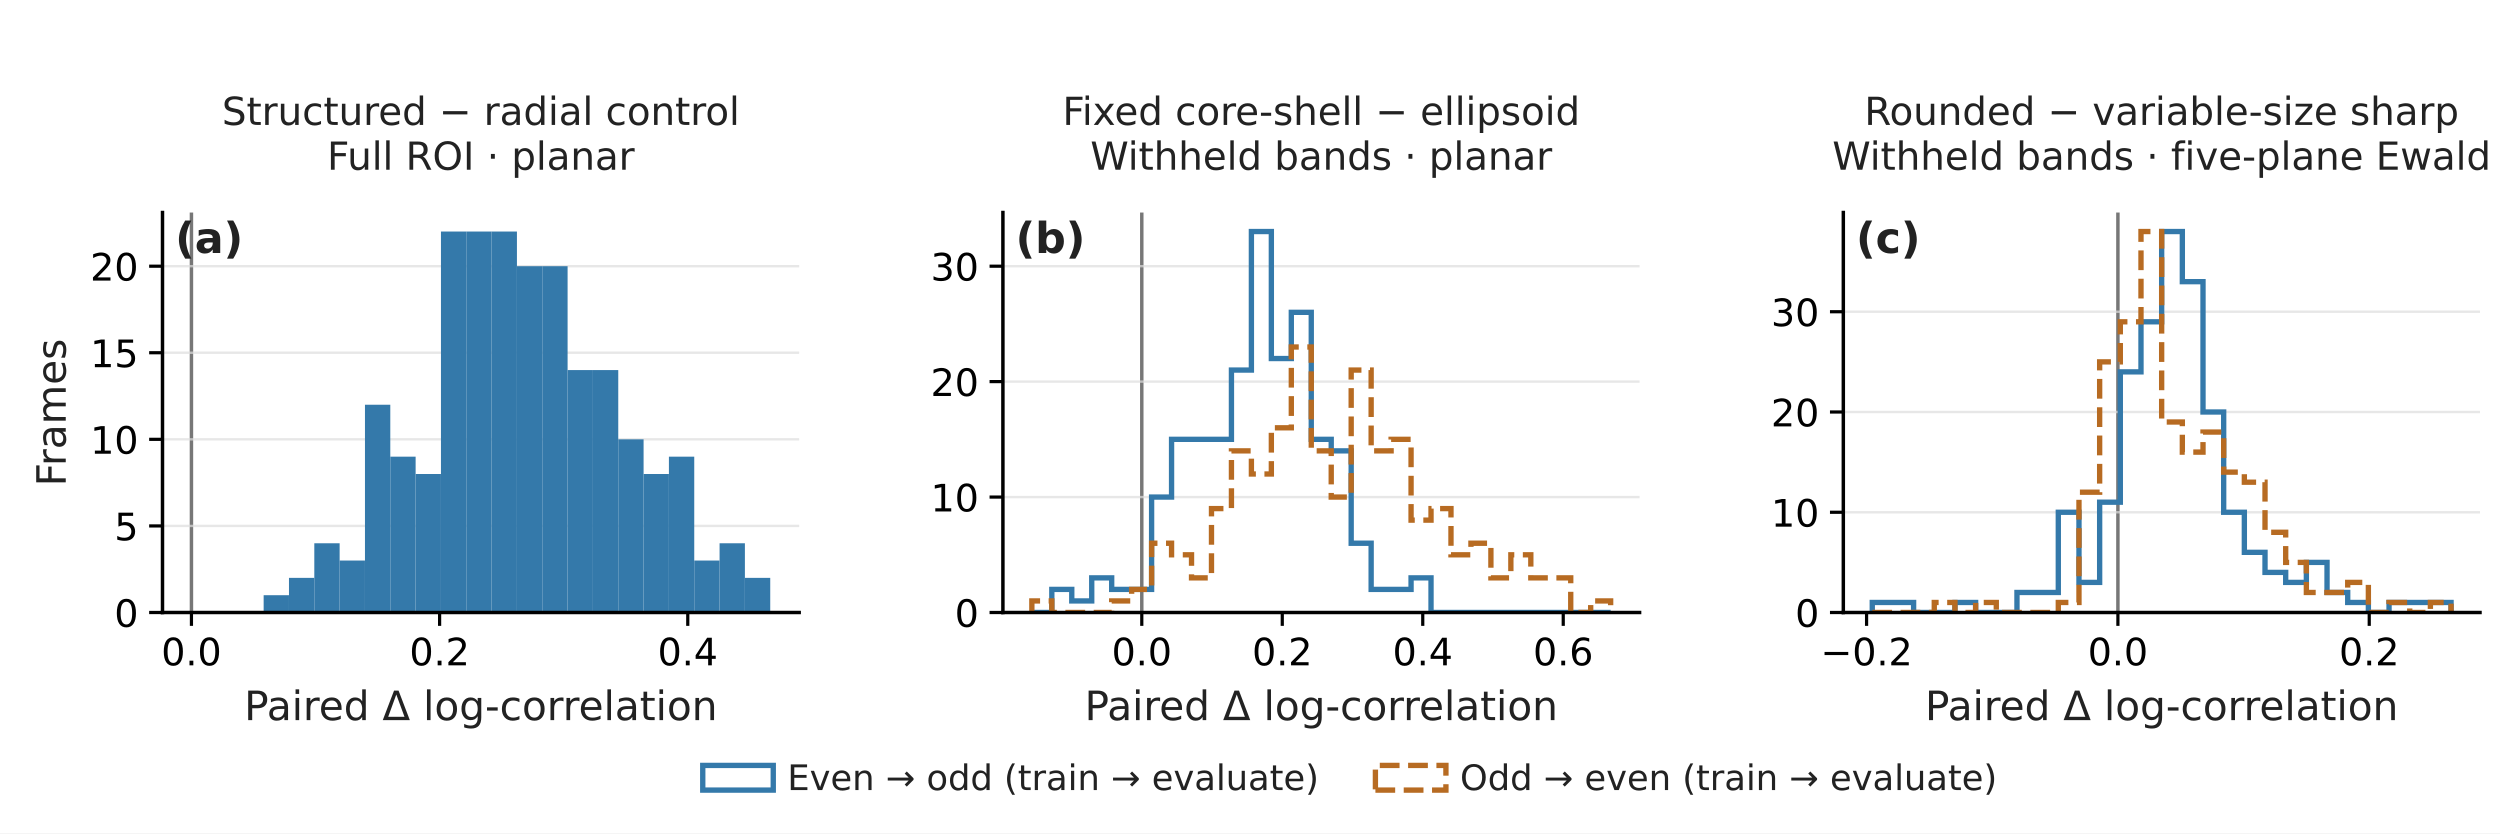
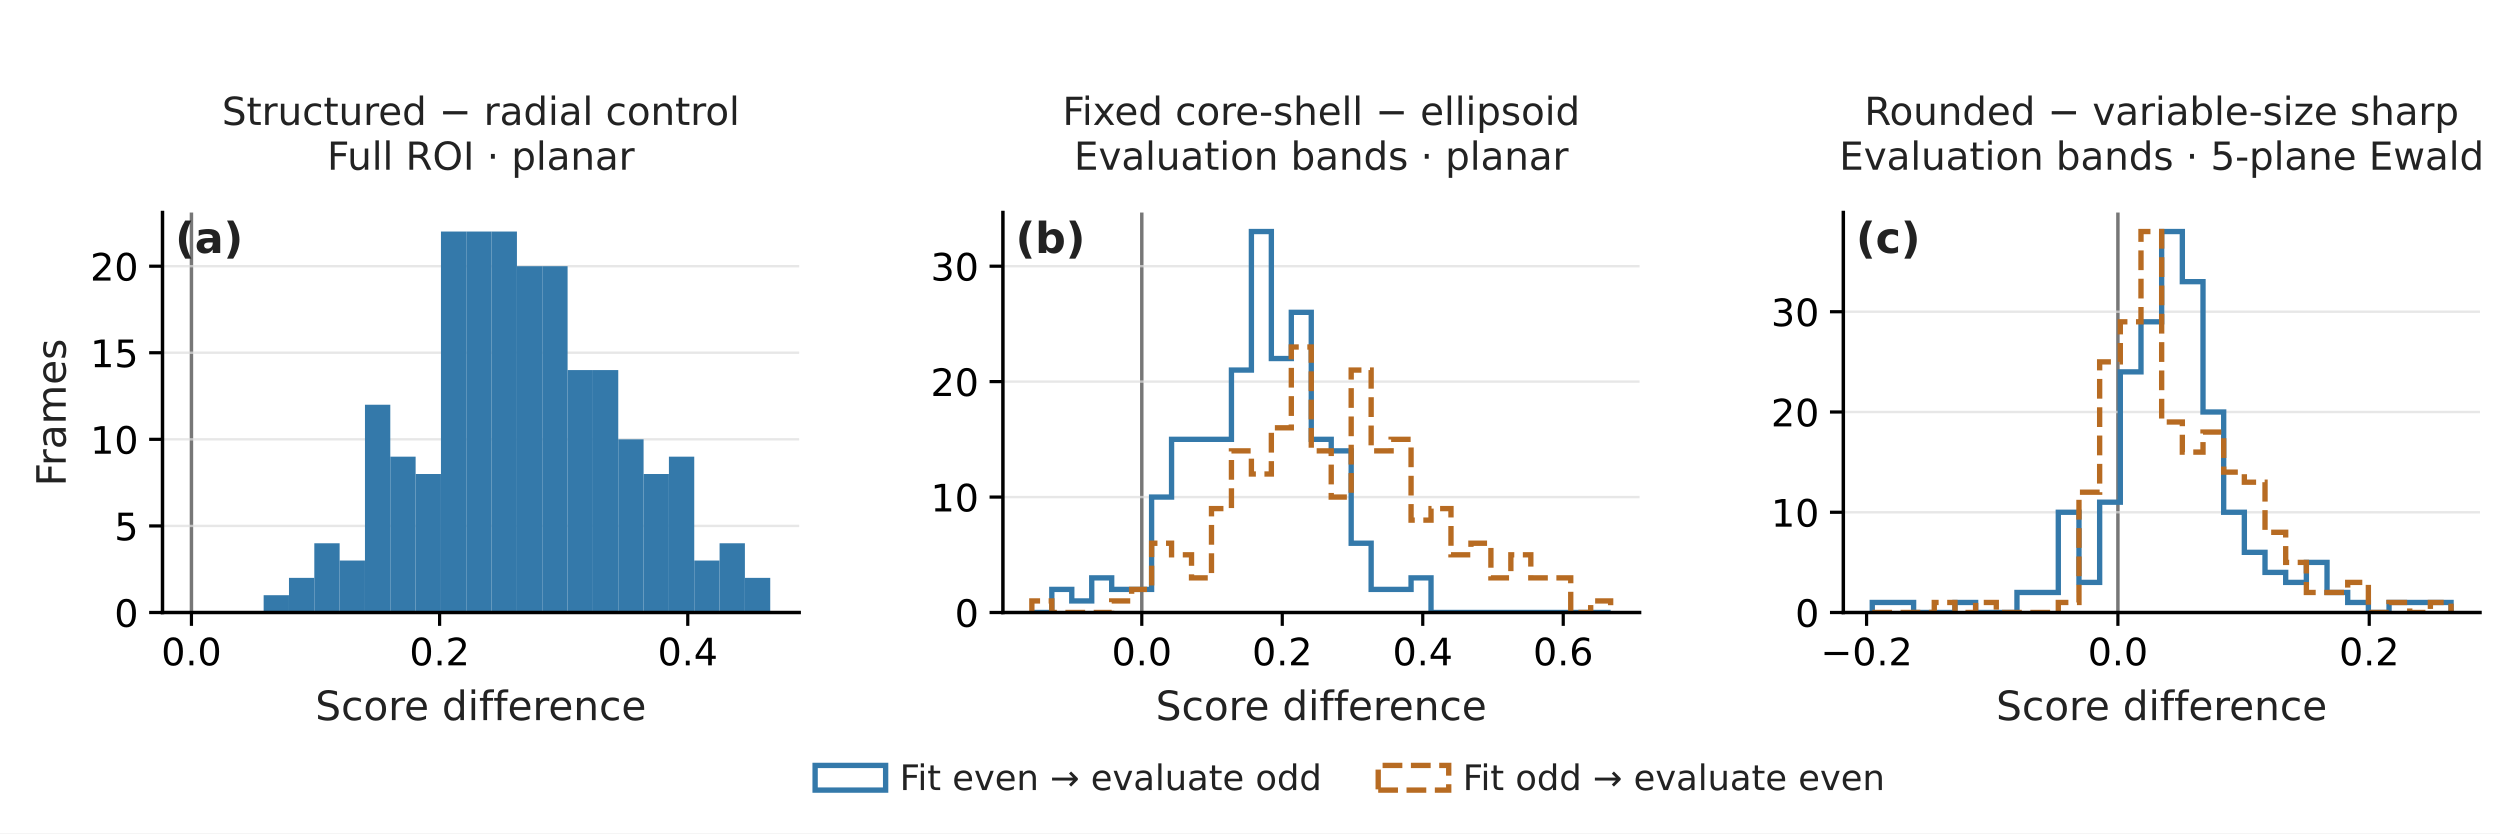
<svg xmlns="http://www.w3.org/2000/svg" xmlns:xlink="http://www.w3.org/1999/xlink" width="468pt" height="156pt" viewBox="0 0 468 156" version="1.1">
  <defs>
    <style type="text/css">*{stroke-linejoin: round; stroke-linecap: butt}</style>
  </defs>
  <g id="figure_1">
    <g id="patch_1">
      <path d="M 0 156  L 468 156  L 468 0  L 0 0  z " style="fill: #ffffff" />
    </g>
    <g id="axes_1">
      <g id="patch_2">
        <path d="M 30.42 114.66  L 149.606 114.66  L 149.606 39.78  L 30.42 39.78  z " style="fill: #ffffff" />
      </g>
      <g id="line2d_1">
-         <path d="M 35.838 114.66  L 35.838 39.78  " clip-path="url(#p63e5112c74)" style="fill: none; stroke: #777777; stroke-width: 0.65; stroke-linecap: square" />
+         <path d="M 35.838 114.66  L 35.838 39.78  " clip-path="url(#p37b01cca11)" style="fill: none; stroke: #777777; stroke-width: 0.65; stroke-linecap: square" />
      </g>
      <g id="matplotlib.axis_1">
        <g id="xtick_1">
          <g id="line2d_2">
            <defs>
-               <path id="m87b3ab51b0" d="M 0 0  L 0 2.5  " style="stroke: #000000; stroke-width: 0.6" />
+               <path id="m3ddf05f914" d="M 0 0  L 0 2.5  " style="stroke: #000000; stroke-width: 0.6" />
            </defs>
            <g>
-               <use xlink:href="#m87b3ab51b0" x="35.838" y="114.66" style="stroke: #000000; stroke-width: 0.6" />
+               <use xlink:href="#m3ddf05f914" x="35.838" y="114.66" style="stroke: #000000; stroke-width: 0.6" />
            </g>
          </g>
          <g id="text_1">
            <text style="font-size: 7.1px; font-family: 'DejaVu Sans'; text-anchor: middle" x="35.838" y="124.555" transform="rotate(-0 35.83753 124.5549)">0.0</text>
          </g>
        </g>
        <g id="xtick_2">
          <g id="line2d_3">
            <g>
-               <use xlink:href="#m87b3ab51b0" x="82.294" y="114.66" style="stroke: #000000; stroke-width: 0.6" />
+               <use xlink:href="#m3ddf05f914" x="82.294" y="114.66" style="stroke: #000000; stroke-width: 0.6" />
            </g>
          </g>
          <g id="text_2">
            <text style="font-size: 7.1px; font-family: 'DejaVu Sans'; text-anchor: middle" x="82.294" y="124.555" transform="rotate(-0 82.29375 124.5549)">0.2</text>
          </g>
        </g>
        <g id="xtick_3">
          <g id="line2d_4">
            <g>
-               <use xlink:href="#m87b3ab51b0" x="128.75" y="114.66" style="stroke: #000000; stroke-width: 0.6" />
+               <use xlink:href="#m3ddf05f914" x="128.75" y="114.66" style="stroke: #000000; stroke-width: 0.6" />
            </g>
          </g>
          <g id="text_3">
            <text style="font-size: 7.1px; font-family: 'DejaVu Sans'; text-anchor: middle" x="128.75" y="124.555" transform="rotate(-0 128.75 124.5549)">0.4</text>
          </g>
        </g>
        <g id="text_4">
-           <text style="font-size: 7.6px; font-family: 'DejaVu Sans'; text-anchor: middle; fill: #222222" x="90.013" y="134.806" transform="rotate(-0 90.01286 134.8063)">Paired Δ log-correlation</text>
+           <text style="font-size: 7.6px; font-family: 'DejaVu Sans'; text-anchor: middle; fill: #222222" x="90.013" y="134.806" transform="rotate(-0 90.01286 134.8063)">Score difference</text>
        </g>
      </g>
      <g id="matplotlib.axis_2">
        <g id="ytick_1">
          <g id="line2d_5">
-             <path d="M 30.42 114.66  L 149.606 114.66  " clip-path="url(#p63e5112c74)" style="fill: none; stroke: #dddddd; stroke-opacity: 0.7; stroke-width: 0.45; stroke-linecap: square" />
+             <path d="M 30.42 114.66  L 149.606 114.66  " clip-path="url(#p37b01cca11)" style="fill: none; stroke: #dddddd; stroke-opacity: 0.7; stroke-width: 0.45; stroke-linecap: square" />
          </g>
          <g id="line2d_6">
            <defs>
-               <path id="m9b93b9811a" d="M 0 0  L -2.5 0  " style="stroke: #000000; stroke-width: 0.6" />
+               <path id="m473bc06088" d="M 0 0  L -2.5 0  " style="stroke: #000000; stroke-width: 0.6" />
            </defs>
            <g>
-               <use xlink:href="#m9b93b9811a" x="30.42" y="114.66" style="stroke: #000000; stroke-width: 0.6" />
+               <use xlink:href="#m473bc06088" x="30.42" y="114.66" style="stroke: #000000; stroke-width: 0.6" />
            </g>
          </g>
          <g id="text_5">
            <text style="font-size: 7.1px; font-family: 'DejaVu Sans'; text-anchor: end" x="25.92" y="117.357" transform="rotate(-0 25.92 117.3574)">0</text>
          </g>
        </g>
        <g id="ytick_2">
          <g id="line2d_7">
-             <path d="M 30.42 98.452  L 149.606 98.452  " clip-path="url(#p63e5112c74)" style="fill: none; stroke: #dddddd; stroke-opacity: 0.7; stroke-width: 0.45; stroke-linecap: square" />
+             <path d="M 30.42 98.452  L 149.606 98.452  " clip-path="url(#p37b01cca11)" style="fill: none; stroke: #dddddd; stroke-opacity: 0.7; stroke-width: 0.45; stroke-linecap: square" />
          </g>
          <g id="line2d_8">
            <g>
-               <use xlink:href="#m9b93b9811a" x="30.42" y="98.452" style="stroke: #000000; stroke-width: 0.6" />
+               <use xlink:href="#m473bc06088" x="30.42" y="98.452" style="stroke: #000000; stroke-width: 0.6" />
            </g>
          </g>
          <g id="text_6">
            <text style="font-size: 7.1px; font-family: 'DejaVu Sans'; text-anchor: end" x="25.92" y="101.15" transform="rotate(-0 25.92 101.1497)">5</text>
          </g>
        </g>
        <g id="ytick_3">
          <g id="line2d_9">
-             <path d="M 30.42 82.244  L 149.606 82.244  " clip-path="url(#p63e5112c74)" style="fill: none; stroke: #dddddd; stroke-opacity: 0.7; stroke-width: 0.45; stroke-linecap: square" />
+             <path d="M 30.42 82.244  L 149.606 82.244  " clip-path="url(#p37b01cca11)" style="fill: none; stroke: #dddddd; stroke-opacity: 0.7; stroke-width: 0.45; stroke-linecap: square" />
          </g>
          <g id="line2d_10">
            <g>
-               <use xlink:href="#m9b93b9811a" x="30.42" y="82.244" style="stroke: #000000; stroke-width: 0.6" />
+               <use xlink:href="#m473bc06088" x="30.42" y="82.244" style="stroke: #000000; stroke-width: 0.6" />
            </g>
          </g>
          <g id="text_7">
            <text style="font-size: 7.1px; font-family: 'DejaVu Sans'; text-anchor: end" x="25.92" y="84.942" transform="rotate(-0 25.92 84.94186)">10</text>
          </g>
        </g>
        <g id="ytick_4">
          <g id="line2d_11">
-             <path d="M 30.42 66.037  L 149.606 66.037  " clip-path="url(#p63e5112c74)" style="fill: none; stroke: #dddddd; stroke-opacity: 0.7; stroke-width: 0.45; stroke-linecap: square" />
+             <path d="M 30.42 66.037  L 149.606 66.037  " clip-path="url(#p37b01cca11)" style="fill: none; stroke: #dddddd; stroke-opacity: 0.7; stroke-width: 0.45; stroke-linecap: square" />
          </g>
          <g id="line2d_12">
            <g>
-               <use xlink:href="#m9b93b9811a" x="30.42" y="66.037" style="stroke: #000000; stroke-width: 0.6" />
+               <use xlink:href="#m473bc06088" x="30.42" y="66.037" style="stroke: #000000; stroke-width: 0.6" />
            </g>
          </g>
          <g id="text_8">
            <text style="font-size: 7.1px; font-family: 'DejaVu Sans'; text-anchor: end" x="25.92" y="68.734" transform="rotate(-0 25.92 68.73407)">15</text>
          </g>
        </g>
        <g id="ytick_5">
          <g id="line2d_13">
-             <path d="M 30.42 49.829  L 149.606 49.829  " clip-path="url(#p63e5112c74)" style="fill: none; stroke: #dddddd; stroke-opacity: 0.7; stroke-width: 0.45; stroke-linecap: square" />
+             <path d="M 30.42 49.829  L 149.606 49.829  " clip-path="url(#p37b01cca11)" style="fill: none; stroke: #dddddd; stroke-opacity: 0.7; stroke-width: 0.45; stroke-linecap: square" />
          </g>
          <g id="line2d_14">
            <g>
-               <use xlink:href="#m9b93b9811a" x="30.42" y="49.829" style="stroke: #000000; stroke-width: 0.6" />
+               <use xlink:href="#m473bc06088" x="30.42" y="49.829" style="stroke: #000000; stroke-width: 0.6" />
            </g>
          </g>
          <g id="text_9">
            <text style="font-size: 7.1px; font-family: 'DejaVu Sans'; text-anchor: end" x="25.92" y="52.526" transform="rotate(-0 25.92 52.52628)">20</text>
          </g>
        </g>
        <g id="text_10">
          <text style="font-size: 7.6px; font-family: 'DejaVu Sans'; text-anchor: middle; fill: #222222" x="12.305" y="77.22" transform="rotate(-90 12.30469 77.22)">Frames</text>
        </g>
      </g>
      <g id="patch_3">
-         <path d="M 49.354 114.66  L 54.096 114.66  L 54.096 111.418  L 49.354 111.418  z " clip-path="url(#p63e5112c74)" style="fill: #3479aa" />
+         <path d="M 49.354 114.66  L 54.096 114.66  L 54.096 111.418  L 49.354 111.418  z " clip-path="url(#p37b01cca11)" style="fill: #3479aa" />
      </g>
      <g id="patch_4">
-         <path d="M 54.096 114.66  L 58.838 114.66  L 58.838 108.177  L 54.096 108.177  z " clip-path="url(#p63e5112c74)" style="fill: #3479aa" />
+         <path d="M 54.096 114.66  L 58.838 114.66  L 58.838 108.177  L 54.096 108.177  z " clip-path="url(#p37b01cca11)" style="fill: #3479aa" />
      </g>
      <g id="patch_5">
-         <path d="M 58.838 114.66  L 63.58 114.66  L 63.58 101.694  L 58.838 101.694  z " clip-path="url(#p63e5112c74)" style="fill: #3479aa" />
+         <path d="M 58.838 114.66  L 63.58 114.66  L 63.58 101.694  L 58.838 101.694  z " clip-path="url(#p37b01cca11)" style="fill: #3479aa" />
      </g>
      <g id="patch_6">
-         <path d="M 63.58 114.66  L 68.321 114.66  L 68.321 104.935  L 63.58 104.935  z " clip-path="url(#p63e5112c74)" style="fill: #3479aa" />
+         <path d="M 63.58 114.66  L 68.321 114.66  L 68.321 104.935  L 63.58 104.935  z " clip-path="url(#p37b01cca11)" style="fill: #3479aa" />
      </g>
      <g id="patch_7">
-         <path d="M 68.321 114.66  L 73.063 114.66  L 73.063 75.761  L 68.321 75.761  z " clip-path="url(#p63e5112c74)" style="fill: #3479aa" />
+         <path d="M 68.321 114.66  L 73.063 114.66  L 73.063 75.761  L 68.321 75.761  z " clip-path="url(#p37b01cca11)" style="fill: #3479aa" />
      </g>
      <g id="patch_8">
-         <path d="M 73.063 114.66  L 77.805 114.66  L 77.805 85.486  L 73.063 85.486  z " clip-path="url(#p63e5112c74)" style="fill: #3479aa" />
+         <path d="M 73.063 114.66  L 77.805 114.66  L 77.805 85.486  L 73.063 85.486  z " clip-path="url(#p37b01cca11)" style="fill: #3479aa" />
      </g>
      <g id="patch_9">
-         <path d="M 77.805 114.66  L 82.546 114.66  L 82.546 88.728  L 77.805 88.728  z " clip-path="url(#p63e5112c74)" style="fill: #3479aa" />
+         <path d="M 77.805 114.66  L 82.546 114.66  L 82.546 88.728  L 77.805 88.728  z " clip-path="url(#p37b01cca11)" style="fill: #3479aa" />
      </g>
      <g id="patch_10">
-         <path d="M 82.546 114.66  L 87.288 114.66  L 87.288 43.346  L 82.546 43.346  z " clip-path="url(#p63e5112c74)" style="fill: #3479aa" />
+         <path d="M 82.546 114.66  L 87.288 114.66  L 87.288 43.346  L 82.546 43.346  z " clip-path="url(#p37b01cca11)" style="fill: #3479aa" />
      </g>
      <g id="patch_11">
-         <path d="M 87.288 114.66  L 92.03 114.66  L 92.03 43.346  L 87.288 43.346  z " clip-path="url(#p63e5112c74)" style="fill: #3479aa" />
+         <path d="M 87.288 114.66  L 92.03 114.66  L 92.03 43.346  L 87.288 43.346  z " clip-path="url(#p37b01cca11)" style="fill: #3479aa" />
      </g>
      <g id="patch_12">
-         <path d="M 92.03 114.66  L 96.771 114.66  L 96.771 43.346  L 92.03 43.346  z " clip-path="url(#p63e5112c74)" style="fill: #3479aa" />
+         <path d="M 92.03 114.66  L 96.771 114.66  L 96.771 43.346  L 92.03 43.346  z " clip-path="url(#p37b01cca11)" style="fill: #3479aa" />
      </g>
      <g id="patch_13">
-         <path d="M 96.771 114.66  L 101.513 114.66  L 101.513 49.829  L 96.771 49.829  z " clip-path="url(#p63e5112c74)" style="fill: #3479aa" />
+         <path d="M 96.771 114.66  L 101.513 114.66  L 101.513 49.829  L 96.771 49.829  z " clip-path="url(#p37b01cca11)" style="fill: #3479aa" />
      </g>
      <g id="patch_14">
-         <path d="M 101.513 114.66  L 106.255 114.66  L 106.255 49.829  L 101.513 49.829  z " clip-path="url(#p63e5112c74)" style="fill: #3479aa" />
+         <path d="M 101.513 114.66  L 106.255 114.66  L 106.255 49.829  L 101.513 49.829  z " clip-path="url(#p37b01cca11)" style="fill: #3479aa" />
      </g>
      <g id="patch_15">
-         <path d="M 106.255 114.66  L 110.996 114.66  L 110.996 69.278  L 106.255 69.278  z " clip-path="url(#p63e5112c74)" style="fill: #3479aa" />
+         <path d="M 106.255 114.66  L 110.996 114.66  L 110.996 69.278  L 106.255 69.278  z " clip-path="url(#p37b01cca11)" style="fill: #3479aa" />
      </g>
      <g id="patch_16">
-         <path d="M 110.996 114.66  L 115.738 114.66  L 115.738 69.278  L 110.996 69.278  z " clip-path="url(#p63e5112c74)" style="fill: #3479aa" />
+         <path d="M 110.996 114.66  L 115.738 114.66  L 115.738 69.278  L 110.996 69.278  z " clip-path="url(#p37b01cca11)" style="fill: #3479aa" />
      </g>
      <g id="patch_17">
-         <path d="M 115.738 114.66  L 120.48 114.66  L 120.48 82.244  L 115.738 82.244  z " clip-path="url(#p63e5112c74)" style="fill: #3479aa" />
+         <path d="M 115.738 114.66  L 120.48 114.66  L 120.48 82.244  L 115.738 82.244  z " clip-path="url(#p37b01cca11)" style="fill: #3479aa" />
      </g>
      <g id="patch_18">
-         <path d="M 120.48 114.66  L 125.221 114.66  L 125.221 88.728  L 120.48 88.728  z " clip-path="url(#p63e5112c74)" style="fill: #3479aa" />
+         <path d="M 120.48 114.66  L 125.221 114.66  L 125.221 88.728  L 120.48 88.728  z " clip-path="url(#p37b01cca11)" style="fill: #3479aa" />
      </g>
      <g id="patch_19">
-         <path d="M 125.221 114.66  L 129.963 114.66  L 129.963 85.486  L 125.221 85.486  z " clip-path="url(#p63e5112c74)" style="fill: #3479aa" />
+         <path d="M 125.221 114.66  L 129.963 114.66  L 129.963 85.486  L 125.221 85.486  z " clip-path="url(#p37b01cca11)" style="fill: #3479aa" />
      </g>
      <g id="patch_20">
-         <path d="M 129.963 114.66  L 134.705 114.66  L 134.705 104.935  L 129.963 104.935  z " clip-path="url(#p63e5112c74)" style="fill: #3479aa" />
+         <path d="M 129.963 114.66  L 134.705 114.66  L 134.705 104.935  L 129.963 104.935  z " clip-path="url(#p37b01cca11)" style="fill: #3479aa" />
      </g>
      <g id="patch_21">
-         <path d="M 134.705 114.66  L 139.446 114.66  L 139.446 101.694  L 134.705 101.694  z " clip-path="url(#p63e5112c74)" style="fill: #3479aa" />
+         <path d="M 134.705 114.66  L 139.446 114.66  L 139.446 101.694  L 134.705 101.694  z " clip-path="url(#p37b01cca11)" style="fill: #3479aa" />
      </g>
      <g id="patch_22">
-         <path d="M 139.446 114.66  L 144.188 114.66  L 144.188 108.177  L 139.446 108.177  z " clip-path="url(#p63e5112c74)" style="fill: #3479aa" />
+         <path d="M 139.446 114.66  L 144.188 114.66  L 144.188 108.177  L 139.446 108.177  z " clip-path="url(#p37b01cca11)" style="fill: #3479aa" />
      </g>
      <g id="patch_23">
        <path d="M 30.42 114.66  L 30.42 39.78  " style="fill: none; stroke: #000000; stroke-width: 0.65; stroke-linejoin: miter; stroke-linecap: square" />
      </g>
      <g id="patch_24">
        <path d="M 30.42 114.66  L 149.606 114.66  " style="fill: none; stroke: #000000; stroke-width: 0.65; stroke-linejoin: miter; stroke-linecap: square" />
      </g>
      <g id="text_11">
        <text style="font-weight: 700; font-size: 8px; font-family: 'DejaVu Sans'; text-anchor: start; fill: #222222" x="32.804" y="47.356" transform="rotate(-0 32.80371 47.35635)">(a)</text>
      </g>
      <g id="text_12">
        <text style="font-size: 7.25px; font-family: 'DejaVu Sans'; fill: #222222" transform="translate(41.54491 23.38614)">Structured − radial control</text>
        <text style="font-size: 7.25px; font-family: 'DejaVu Sans'; fill: #222222" transform="translate(61.22696 31.78)">Full ROI · planar</text>
      </g>
    </g>
    <g id="axes_2">
      <g id="patch_25">
        <path d="M 187.745 114.66  L 306.931 114.66  L 306.931 39.78  L 187.745 39.78  z " style="fill: #ffffff" />
      </g>
      <g id="line2d_15">
-         <path d="M 213.742 114.66  L 213.742 39.78  " clip-path="url(#p70b3071330)" style="fill: none; stroke: #777777; stroke-width: 0.65; stroke-linecap: square" />
+         <path d="M 213.742 114.66  L 213.742 39.78  " clip-path="url(#p2408a73e45)" style="fill: none; stroke: #777777; stroke-width: 0.65; stroke-linecap: square" />
      </g>
      <g id="matplotlib.axis_3">
        <g id="xtick_4">
          <g id="line2d_16">
            <g>
-               <use xlink:href="#m87b3ab51b0" x="213.742" y="114.66" style="stroke: #000000; stroke-width: 0.6" />
+               <use xlink:href="#m3ddf05f914" x="213.742" y="114.66" style="stroke: #000000; stroke-width: 0.6" />
            </g>
          </g>
          <g id="text_13">
            <text style="font-size: 7.1px; font-family: 'DejaVu Sans'; text-anchor: middle" x="213.742" y="124.555" transform="rotate(-0 213.7421 124.5549)">0.0</text>
          </g>
        </g>
        <g id="xtick_5">
          <g id="line2d_17">
            <g>
-               <use xlink:href="#m87b3ab51b0" x="240.041" y="114.66" style="stroke: #000000; stroke-width: 0.6" />
+               <use xlink:href="#m3ddf05f914" x="240.041" y="114.66" style="stroke: #000000; stroke-width: 0.6" />
            </g>
          </g>
          <g id="text_14">
            <text style="font-size: 7.1px; font-family: 'DejaVu Sans'; text-anchor: middle" x="240.041" y="124.555" transform="rotate(-0 240.0407 124.5549)">0.2</text>
          </g>
        </g>
        <g id="xtick_6">
          <g id="line2d_18">
            <g>
-               <use xlink:href="#m87b3ab51b0" x="266.339" y="114.66" style="stroke: #000000; stroke-width: 0.6" />
+               <use xlink:href="#m3ddf05f914" x="266.339" y="114.66" style="stroke: #000000; stroke-width: 0.6" />
            </g>
          </g>
          <g id="text_15">
            <text style="font-size: 7.1px; font-family: 'DejaVu Sans'; text-anchor: middle" x="266.339" y="124.555" transform="rotate(-0 266.3394 124.5549)">0.4</text>
          </g>
        </g>
        <g id="xtick_7">
          <g id="line2d_19">
            <g>
-               <use xlink:href="#m87b3ab51b0" x="292.638" y="114.66" style="stroke: #000000; stroke-width: 0.6" />
+               <use xlink:href="#m3ddf05f914" x="292.638" y="114.66" style="stroke: #000000; stroke-width: 0.6" />
            </g>
          </g>
          <g id="text_16">
            <text style="font-size: 7.1px; font-family: 'DejaVu Sans'; text-anchor: middle" x="292.638" y="124.555" transform="rotate(-0 292.6381 124.5549)">0.6</text>
          </g>
        </g>
        <g id="text_17">
-           <text style="font-size: 7.6px; font-family: 'DejaVu Sans'; text-anchor: middle; fill: #222222" x="247.338" y="134.806" transform="rotate(-0 247.338 134.8063)">Paired Δ log-correlation</text>
+           <text style="font-size: 7.6px; font-family: 'DejaVu Sans'; text-anchor: middle; fill: #222222" x="247.338" y="134.806" transform="rotate(-0 247.338 134.8063)">Score difference</text>
        </g>
      </g>
      <g id="matplotlib.axis_4">
        <g id="ytick_6">
          <g id="line2d_20">
-             <path d="M 187.745 114.66  L 306.931 114.66  " clip-path="url(#p70b3071330)" style="fill: none; stroke: #dddddd; stroke-opacity: 0.7; stroke-width: 0.45; stroke-linecap: square" />
+             <path d="M 187.745 114.66  L 306.931 114.66  " clip-path="url(#p2408a73e45)" style="fill: none; stroke: #dddddd; stroke-opacity: 0.7; stroke-width: 0.45; stroke-linecap: square" />
          </g>
          <g id="line2d_21">
            <g>
-               <use xlink:href="#m9b93b9811a" x="187.745" y="114.66" style="stroke: #000000; stroke-width: 0.6" />
+               <use xlink:href="#m473bc06088" x="187.745" y="114.66" style="stroke: #000000; stroke-width: 0.6" />
            </g>
          </g>
          <g id="text_18">
            <text style="font-size: 7.1px; font-family: 'DejaVu Sans'; text-anchor: end" x="183.245" y="117.357" transform="rotate(-0 183.2451 117.3574)">0</text>
          </g>
        </g>
        <g id="ytick_7">
          <g id="line2d_22">
-             <path d="M 187.745 93.05  L 306.931 93.05  " clip-path="url(#p70b3071330)" style="fill: none; stroke: #dddddd; stroke-opacity: 0.7; stroke-width: 0.45; stroke-linecap: square" />
+             <path d="M 187.745 93.05  L 306.931 93.05  " clip-path="url(#p2408a73e45)" style="fill: none; stroke: #dddddd; stroke-opacity: 0.7; stroke-width: 0.45; stroke-linecap: square" />
          </g>
          <g id="line2d_23">
            <g>
-               <use xlink:href="#m9b93b9811a" x="187.745" y="93.05" style="stroke: #000000; stroke-width: 0.6" />
+               <use xlink:href="#m473bc06088" x="187.745" y="93.05" style="stroke: #000000; stroke-width: 0.6" />
            </g>
          </g>
          <g id="text_19">
            <text style="font-size: 7.1px; font-family: 'DejaVu Sans'; text-anchor: end" x="183.245" y="95.747" transform="rotate(-0 183.2451 95.74706)">10</text>
          </g>
        </g>
        <g id="ytick_8">
          <g id="line2d_24">
-             <path d="M 187.745 71.439  L 306.931 71.439  " clip-path="url(#p70b3071330)" style="fill: none; stroke: #dddddd; stroke-opacity: 0.7; stroke-width: 0.45; stroke-linecap: square" />
+             <path d="M 187.745 71.439  L 306.931 71.439  " clip-path="url(#p2408a73e45)" style="fill: none; stroke: #dddddd; stroke-opacity: 0.7; stroke-width: 0.45; stroke-linecap: square" />
          </g>
          <g id="line2d_25">
            <g>
-               <use xlink:href="#m9b93b9811a" x="187.745" y="71.439" style="stroke: #000000; stroke-width: 0.6" />
+               <use xlink:href="#m473bc06088" x="187.745" y="71.439" style="stroke: #000000; stroke-width: 0.6" />
            </g>
          </g>
          <g id="text_20">
            <text style="font-size: 7.1px; font-family: 'DejaVu Sans'; text-anchor: end" x="183.245" y="74.137" transform="rotate(-0 183.2451 74.13667)">20</text>
          </g>
        </g>
        <g id="ytick_9">
          <g id="line2d_26">
-             <path d="M 187.745 49.829  L 306.931 49.829  " clip-path="url(#p70b3071330)" style="fill: none; stroke: #dddddd; stroke-opacity: 0.7; stroke-width: 0.45; stroke-linecap: square" />
+             <path d="M 187.745 49.829  L 306.931 49.829  " clip-path="url(#p2408a73e45)" style="fill: none; stroke: #dddddd; stroke-opacity: 0.7; stroke-width: 0.45; stroke-linecap: square" />
          </g>
          <g id="line2d_27">
            <g>
-               <use xlink:href="#m9b93b9811a" x="187.745" y="49.829" style="stroke: #000000; stroke-width: 0.6" />
+               <use xlink:href="#m473bc06088" x="187.745" y="49.829" style="stroke: #000000; stroke-width: 0.6" />
            </g>
          </g>
          <g id="text_21">
            <text style="font-size: 7.1px; font-family: 'DejaVu Sans'; text-anchor: end" x="183.245" y="52.526" transform="rotate(-0 183.2451 52.52628)">30</text>
          </g>
        </g>
      </g>
      <g id="patch_26">
-         <path d="M 193.163 114.66  L 193.163 114.66  L 196.899 114.66  L 196.899 110.338  L 200.635 110.338  L 200.635 112.499  L 204.371 112.499  L 204.371 108.177  L 208.108 108.177  L 208.108 110.338  L 211.844 110.338  L 211.844 110.338  L 215.58 110.338  L 215.58 93.05  L 219.316 93.05  L 219.316 82.244  L 223.053 82.244  L 223.053 82.244  L 226.789 82.244  L 226.789 82.244  L 230.525 82.244  L 230.525 69.278  L 234.261 69.278  L 234.261 43.346  L 237.997 43.346  L 237.997 67.117  L 241.734 67.117  L 241.734 58.473  L 245.47 58.473  L 245.47 82.244  L 249.206 82.244  L 249.206 84.405  L 252.942 84.405  L 252.942 101.694  L 256.679 101.694  L 256.679 110.338  L 260.415 110.338  L 260.415 110.338  L 264.151 110.338  L 264.151 108.177  L 267.887 108.177  L 267.887 114.66  L 271.623 114.66  L 271.623 114.66  L 275.36 114.66  L 275.36 114.66  L 279.096 114.66  L 279.096 114.66  L 282.832 114.66  L 282.832 114.66  L 286.568 114.66  L 286.568 114.66  L 290.305 114.66  L 290.305 114.66  L 294.041 114.66  L 294.041 114.66  L 297.777 114.66  L 297.777 114.66  L 301.513 114.66  L 301.513 114.66  " clip-path="url(#p70b3071330)" style="fill: none; stroke: #3479aa; stroke-linejoin: miter" />
+         <path d="M 193.163 114.66  L 193.163 114.66  L 196.899 114.66  L 196.899 110.338  L 200.635 110.338  L 200.635 112.499  L 204.371 112.499  L 204.371 108.177  L 208.108 108.177  L 208.108 110.338  L 211.844 110.338  L 211.844 110.338  L 215.58 110.338  L 215.58 93.05  L 219.316 93.05  L 219.316 82.244  L 223.053 82.244  L 223.053 82.244  L 226.789 82.244  L 226.789 82.244  L 230.525 82.244  L 230.525 69.278  L 234.261 69.278  L 234.261 43.346  L 237.997 43.346  L 237.997 67.117  L 241.734 67.117  L 241.734 58.473  L 245.47 58.473  L 245.47 82.244  L 249.206 82.244  L 249.206 84.405  L 252.942 84.405  L 252.942 101.694  L 256.679 101.694  L 256.679 110.338  L 260.415 110.338  L 260.415 110.338  L 264.151 110.338  L 264.151 108.177  L 267.887 108.177  L 267.887 114.66  L 271.623 114.66  L 271.623 114.66  L 275.36 114.66  L 275.36 114.66  L 279.096 114.66  L 279.096 114.66  L 282.832 114.66  L 282.832 114.66  L 286.568 114.66  L 286.568 114.66  L 290.305 114.66  L 290.305 114.66  L 294.041 114.66  L 294.041 114.66  L 297.777 114.66  L 297.777 114.66  L 301.513 114.66  L 301.513 114.66  " clip-path="url(#p2408a73e45)" style="fill: none; stroke: #3479aa; stroke-linejoin: miter" />
      </g>
      <g id="patch_27">
-         <path d="M 193.163 114.66  L 193.163 112.499  L 196.899 112.499  L 196.899 114.66  L 200.635 114.66  L 200.635 114.66  L 204.371 114.66  L 204.371 114.66  L 208.108 114.66  L 208.108 112.499  L 211.844 112.499  L 211.844 110.338  L 215.58 110.338  L 215.58 101.694  L 219.316 101.694  L 219.316 103.855  L 223.053 103.855  L 223.053 108.177  L 226.789 108.177  L 226.789 95.211  L 230.525 95.211  L 230.525 84.405  L 234.261 84.405  L 234.261 88.728  L 237.997 88.728  L 237.997 80.083  L 241.734 80.083  L 241.734 64.956  L 245.47 64.956  L 245.47 84.405  L 249.206 84.405  L 249.206 93.05  L 252.942 93.05  L 252.942 69.278  L 256.679 69.278  L 256.679 84.405  L 260.415 84.405  L 260.415 82.244  L 264.151 82.244  L 264.151 97.372  L 267.887 97.372  L 267.887 95.211  L 271.623 95.211  L 271.623 103.855  L 275.36 103.855  L 275.36 101.694  L 279.096 101.694  L 279.096 108.177  L 282.832 108.177  L 282.832 103.855  L 286.568 103.855  L 286.568 108.177  L 290.305 108.177  L 290.305 108.177  L 294.041 108.177  L 294.041 114.66  L 297.777 114.66  L 297.777 112.499  L 301.513 112.499  L 301.513 114.66  " clip-path="url(#p70b3071330)" style="fill: none; stroke-dasharray: 3.7,1.6; stroke-dashoffset: 0; stroke: #b76b22; stroke-linejoin: miter" />
+         <path d="M 193.163 114.66  L 193.163 112.499  L 196.899 112.499  L 196.899 114.66  L 200.635 114.66  L 200.635 114.66  L 204.371 114.66  L 204.371 114.66  L 208.108 114.66  L 208.108 112.499  L 211.844 112.499  L 211.844 110.338  L 215.58 110.338  L 215.58 101.694  L 219.316 101.694  L 219.316 103.855  L 223.053 103.855  L 223.053 108.177  L 226.789 108.177  L 226.789 95.211  L 230.525 95.211  L 230.525 84.405  L 234.261 84.405  L 234.261 88.728  L 237.997 88.728  L 237.997 80.083  L 241.734 80.083  L 241.734 64.956  L 245.47 64.956  L 245.47 84.405  L 249.206 84.405  L 249.206 93.05  L 252.942 93.05  L 252.942 69.278  L 256.679 69.278  L 256.679 84.405  L 260.415 84.405  L 260.415 82.244  L 264.151 82.244  L 264.151 97.372  L 267.887 97.372  L 267.887 95.211  L 271.623 95.211  L 271.623 103.855  L 275.36 103.855  L 275.36 101.694  L 279.096 101.694  L 279.096 108.177  L 282.832 108.177  L 282.832 103.855  L 286.568 103.855  L 286.568 108.177  L 290.305 108.177  L 290.305 108.177  L 294.041 108.177  L 294.041 114.66  L 297.777 114.66  L 297.777 112.499  L 301.513 112.499  L 301.513 114.66  " clip-path="url(#p2408a73e45)" style="fill: none; stroke-dasharray: 3.7,1.6; stroke-dashoffset: 0; stroke: #b76b22; stroke-linejoin: miter" />
      </g>
      <g id="patch_28">
        <path d="M 187.745 114.66  L 187.745 39.78  " style="fill: none; stroke: #000000; stroke-width: 0.65; stroke-linejoin: miter; stroke-linecap: square" />
      </g>
      <g id="patch_29">
        <path d="M 187.745 114.66  L 306.931 114.66  " style="fill: none; stroke: #000000; stroke-width: 0.65; stroke-linejoin: miter; stroke-linecap: square" />
      </g>
      <g id="text_22">
        <text style="font-weight: 700; font-size: 8px; font-family: 'DejaVu Sans'; text-anchor: start; fill: #222222" x="190.129" y="47.356" transform="rotate(-0 190.1289 47.35635)">(b)</text>
      </g>
      <g id="text_23">
        <text style="font-size: 7.25px; font-family: 'DejaVu Sans'; fill: #222222" transform="translate(198.8944 23.38614)">Fixed core-shell − ellipsoid</text>
-         <text style="font-size: 7.25px; font-family: 'DejaVu Sans'; fill: #222222" transform="translate(204.1167 31.78)">Withheld bands · planar</text>
+         <text style="font-size: 7.25px; font-family: 'DejaVu Sans'; fill: #222222" transform="translate(201.0541 31.78)">Evaluation bands · planar</text>
      </g>
    </g>
    <g id="axes_3">
      <g id="patch_30">
        <path d="M 345.07 114.66  L 464.256 114.66  L 464.256 39.78  L 345.07 39.78  z " style="fill: #ffffff" />
      </g>
      <g id="line2d_28">
-         <path d="M 396.472 114.66  L 396.472 39.78  " clip-path="url(#p9dbd8b1074)" style="fill: none; stroke: #777777; stroke-width: 0.65; stroke-linecap: square" />
+         <path d="M 396.472 114.66  L 396.472 39.78  " clip-path="url(#p855d22cfd5)" style="fill: none; stroke: #777777; stroke-width: 0.65; stroke-linecap: square" />
      </g>
      <g id="matplotlib.axis_5">
        <g id="xtick_8">
          <g id="line2d_29">
            <g>
-               <use xlink:href="#m87b3ab51b0" x="349.423" y="114.66" style="stroke: #000000; stroke-width: 0.6" />
+               <use xlink:href="#m3ddf05f914" x="349.423" y="114.66" style="stroke: #000000; stroke-width: 0.6" />
            </g>
          </g>
          <g id="text_24">
            <text style="font-size: 7.1px; font-family: 'DejaVu Sans'; text-anchor: middle" x="349.423" y="124.555" transform="rotate(-0 349.4227 124.5549)">−0.2</text>
          </g>
        </g>
        <g id="xtick_9">
          <g id="line2d_30">
            <g>
-               <use xlink:href="#m87b3ab51b0" x="396.472" y="114.66" style="stroke: #000000; stroke-width: 0.6" />
+               <use xlink:href="#m3ddf05f914" x="396.472" y="114.66" style="stroke: #000000; stroke-width: 0.6" />
            </g>
          </g>
          <g id="text_25">
            <text style="font-size: 7.1px; font-family: 'DejaVu Sans'; text-anchor: middle" x="396.472" y="124.555" transform="rotate(-0 396.4719 124.5549)">0.0</text>
          </g>
        </g>
        <g id="xtick_10">
          <g id="line2d_31">
            <g>
-               <use xlink:href="#m87b3ab51b0" x="443.521" y="114.66" style="stroke: #000000; stroke-width: 0.6" />
+               <use xlink:href="#m3ddf05f914" x="443.521" y="114.66" style="stroke: #000000; stroke-width: 0.6" />
            </g>
          </g>
          <g id="text_26">
            <text style="font-size: 7.1px; font-family: 'DejaVu Sans'; text-anchor: middle" x="443.521" y="124.555" transform="rotate(-0 443.521 124.5549)">0.2</text>
          </g>
        </g>
        <g id="text_27">
-           <text style="font-size: 7.6px; font-family: 'DejaVu Sans'; text-anchor: middle; fill: #222222" x="404.663" y="134.806" transform="rotate(-0 404.6631 134.8063)">Paired Δ log-correlation</text>
+           <text style="font-size: 7.6px; font-family: 'DejaVu Sans'; text-anchor: middle; fill: #222222" x="404.663" y="134.806" transform="rotate(-0 404.6631 134.8063)">Score difference</text>
        </g>
      </g>
      <g id="matplotlib.axis_6">
        <g id="ytick_10">
          <g id="line2d_32">
-             <path d="M 345.07 114.66  L 464.256 114.66  " clip-path="url(#p9dbd8b1074)" style="fill: none; stroke: #dddddd; stroke-opacity: 0.7; stroke-width: 0.45; stroke-linecap: square" />
+             <path d="M 345.07 114.66  L 464.256 114.66  " clip-path="url(#p855d22cfd5)" style="fill: none; stroke: #dddddd; stroke-opacity: 0.7; stroke-width: 0.45; stroke-linecap: square" />
          </g>
          <g id="line2d_33">
            <g>
-               <use xlink:href="#m9b93b9811a" x="345.07" y="114.66" style="stroke: #000000; stroke-width: 0.6" />
+               <use xlink:href="#m473bc06088" x="345.07" y="114.66" style="stroke: #000000; stroke-width: 0.6" />
            </g>
          </g>
          <g id="text_28">
            <text style="font-size: 7.1px; font-family: 'DejaVu Sans'; text-anchor: end" x="340.57" y="117.357" transform="rotate(-0 340.5703 117.3574)">0</text>
          </g>
        </g>
        <g id="ytick_11">
          <g id="line2d_34">
-             <path d="M 345.07 95.893  L 464.256 95.893  " clip-path="url(#p9dbd8b1074)" style="fill: none; stroke: #dddddd; stroke-opacity: 0.7; stroke-width: 0.45; stroke-linecap: square" />
+             <path d="M 345.07 95.893  L 464.256 95.893  " clip-path="url(#p855d22cfd5)" style="fill: none; stroke: #dddddd; stroke-opacity: 0.7; stroke-width: 0.45; stroke-linecap: square" />
          </g>
          <g id="line2d_35">
            <g>
-               <use xlink:href="#m9b93b9811a" x="345.07" y="95.893" style="stroke: #000000; stroke-width: 0.6" />
+               <use xlink:href="#m473bc06088" x="345.07" y="95.893" style="stroke: #000000; stroke-width: 0.6" />
            </g>
          </g>
          <g id="text_29">
            <text style="font-size: 7.1px; font-family: 'DejaVu Sans'; text-anchor: end" x="340.57" y="98.591" transform="rotate(-0 340.5703 98.59053)">10</text>
          </g>
        </g>
        <g id="ytick_12">
          <g id="line2d_36">
-             <path d="M 345.07 77.126  L 464.256 77.126  " clip-path="url(#p9dbd8b1074)" style="fill: none; stroke: #dddddd; stroke-opacity: 0.7; stroke-width: 0.45; stroke-linecap: square" />
+             <path d="M 345.07 77.126  L 464.256 77.126  " clip-path="url(#p855d22cfd5)" style="fill: none; stroke: #dddddd; stroke-opacity: 0.7; stroke-width: 0.45; stroke-linecap: square" />
          </g>
          <g id="line2d_37">
            <g>
-               <use xlink:href="#m9b93b9811a" x="345.07" y="77.126" style="stroke: #000000; stroke-width: 0.6" />
+               <use xlink:href="#m473bc06088" x="345.07" y="77.126" style="stroke: #000000; stroke-width: 0.6" />
            </g>
          </g>
          <g id="text_30">
            <text style="font-size: 7.1px; font-family: 'DejaVu Sans'; text-anchor: end" x="340.57" y="79.824" transform="rotate(-0 340.5703 79.82361)">20</text>
          </g>
        </g>
        <g id="ytick_13">
          <g id="line2d_38">
-             <path d="M 345.07 58.359  L 464.256 58.359  " clip-path="url(#p9dbd8b1074)" style="fill: none; stroke: #dddddd; stroke-opacity: 0.7; stroke-width: 0.45; stroke-linecap: square" />
+             <path d="M 345.07 58.359  L 464.256 58.359  " clip-path="url(#p855d22cfd5)" style="fill: none; stroke: #dddddd; stroke-opacity: 0.7; stroke-width: 0.45; stroke-linecap: square" />
          </g>
          <g id="line2d_39">
            <g>
-               <use xlink:href="#m9b93b9811a" x="345.07" y="58.359" style="stroke: #000000; stroke-width: 0.6" />
+               <use xlink:href="#m473bc06088" x="345.07" y="58.359" style="stroke: #000000; stroke-width: 0.6" />
            </g>
          </g>
          <g id="text_31">
            <text style="font-size: 7.1px; font-family: 'DejaVu Sans'; text-anchor: end" x="340.57" y="61.057" transform="rotate(-0 340.5703 61.05669)">30</text>
          </g>
        </g>
      </g>
      <g id="patch_31">
-         <path d="M 350.488 114.66  L 350.488 112.783  L 354.357 112.783  L 354.357 112.783  L 358.227 112.783  L 358.227 114.66  L 362.097 114.66  L 362.097 114.66  L 365.966 114.66  L 365.966 112.783  L 369.836 112.783  L 369.836 114.66  L 373.706 114.66  L 373.706 114.66  L 377.575 114.66  L 377.575 110.907  L 381.445 110.907  L 381.445 110.907  L 385.315 110.907  L 385.315 95.893  L 389.184 95.893  L 389.184 109.03  L 393.054 109.03  L 393.054 94.016  L 396.924 94.016  L 396.924 69.619  L 400.793 69.619  L 400.793 60.236  L 404.663 60.236  L 404.663 43.346  L 408.533 43.346  L 408.533 52.729  L 412.402 52.729  L 412.402 77.126  L 416.272 77.126  L 416.272 95.893  L 420.142 95.893  L 420.142 103.4  L 424.011 103.4  L 424.011 107.153  L 427.881 107.153  L 427.881 109.03  L 431.751 109.03  L 431.751 105.277  L 435.62 105.277  L 435.62 110.907  L 439.49 110.907  L 439.49 112.783  L 443.36 112.783  L 443.36 114.66  L 447.229 114.66  L 447.229 112.783  L 451.099 112.783  L 451.099 112.783  L 454.969 112.783  L 454.969 112.783  L 458.838 112.783  L 458.838 114.66  " clip-path="url(#p9dbd8b1074)" style="fill: none; stroke: #3479aa; stroke-linejoin: miter" />
+         <path d="M 350.488 114.66  L 350.488 112.783  L 354.357 112.783  L 354.357 112.783  L 358.227 112.783  L 358.227 114.66  L 362.097 114.66  L 362.097 114.66  L 365.966 114.66  L 365.966 112.783  L 369.836 112.783  L 369.836 114.66  L 373.706 114.66  L 373.706 114.66  L 377.575 114.66  L 377.575 110.907  L 381.445 110.907  L 381.445 110.907  L 385.315 110.907  L 385.315 95.893  L 389.184 95.893  L 389.184 109.03  L 393.054 109.03  L 393.054 94.016  L 396.924 94.016  L 396.924 69.619  L 400.793 69.619  L 400.793 60.236  L 404.663 60.236  L 404.663 43.346  L 408.533 43.346  L 408.533 52.729  L 412.402 52.729  L 412.402 77.126  L 416.272 77.126  L 416.272 95.893  L 420.142 95.893  L 420.142 103.4  L 424.011 103.4  L 424.011 107.153  L 427.881 107.153  L 427.881 109.03  L 431.751 109.03  L 431.751 105.277  L 435.62 105.277  L 435.62 110.907  L 439.49 110.907  L 439.49 112.783  L 443.36 112.783  L 443.36 114.66  L 447.229 114.66  L 447.229 112.783  L 451.099 112.783  L 451.099 112.783  L 454.969 112.783  L 454.969 112.783  L 458.838 112.783  L 458.838 114.66  " clip-path="url(#p855d22cfd5)" style="fill: none; stroke: #3479aa; stroke-linejoin: miter" />
      </g>
      <g id="patch_32">
-         <path d="M 350.488 114.66  L 350.488 114.66  L 354.357 114.66  L 354.357 114.66  L 358.227 114.66  L 358.227 114.66  L 362.097 114.66  L 362.097 112.783  L 365.966 112.783  L 365.966 114.66  L 369.836 114.66  L 369.836 112.783  L 373.706 112.783  L 373.706 114.66  L 377.575 114.66  L 377.575 114.66  L 381.445 114.66  L 381.445 114.66  L 385.315 114.66  L 385.315 112.783  L 389.184 112.783  L 389.184 92.14  L 393.054 92.14  L 393.054 67.743  L 396.924 67.743  L 396.924 60.236  L 400.793 60.236  L 400.793 43.346  L 404.663 43.346  L 404.663 79.003  L 408.533 79.003  L 408.533 84.633  L 412.402 84.633  L 412.402 80.88  L 416.272 80.88  L 416.272 88.386  L 420.142 88.386  L 420.142 90.263  L 424.011 90.263  L 424.011 99.646  L 427.881 99.646  L 427.881 105.277  L 431.751 105.277  L 431.751 110.907  L 435.62 110.907  L 435.62 110.907  L 439.49 110.907  L 439.49 109.03  L 443.36 109.03  L 443.36 114.66  L 447.229 114.66  L 447.229 112.783  L 451.099 112.783  L 451.099 114.66  L 454.969 114.66  L 454.969 112.783  L 458.838 112.783  L 458.838 114.66  " clip-path="url(#p9dbd8b1074)" style="fill: none; stroke-dasharray: 3.7,1.6; stroke-dashoffset: 0; stroke: #b76b22; stroke-linejoin: miter" />
+         <path d="M 350.488 114.66  L 350.488 114.66  L 354.357 114.66  L 354.357 114.66  L 358.227 114.66  L 358.227 114.66  L 362.097 114.66  L 362.097 112.783  L 365.966 112.783  L 365.966 114.66  L 369.836 114.66  L 369.836 112.783  L 373.706 112.783  L 373.706 114.66  L 377.575 114.66  L 377.575 114.66  L 381.445 114.66  L 381.445 114.66  L 385.315 114.66  L 385.315 112.783  L 389.184 112.783  L 389.184 92.14  L 393.054 92.14  L 393.054 67.743  L 396.924 67.743  L 396.924 60.236  L 400.793 60.236  L 400.793 43.346  L 404.663 43.346  L 404.663 79.003  L 408.533 79.003  L 408.533 84.633  L 412.402 84.633  L 412.402 80.88  L 416.272 80.88  L 416.272 88.386  L 420.142 88.386  L 420.142 90.263  L 424.011 90.263  L 424.011 99.646  L 427.881 99.646  L 427.881 105.277  L 431.751 105.277  L 431.751 110.907  L 435.62 110.907  L 435.62 110.907  L 439.49 110.907  L 439.49 109.03  L 443.36 109.03  L 443.36 114.66  L 447.229 114.66  L 447.229 112.783  L 451.099 112.783  L 451.099 114.66  L 454.969 114.66  L 454.969 112.783  L 458.838 112.783  L 458.838 114.66  " clip-path="url(#p855d22cfd5)" style="fill: none; stroke-dasharray: 3.7,1.6; stroke-dashoffset: 0; stroke: #b76b22; stroke-linejoin: miter" />
      </g>
      <g id="patch_33">
        <path d="M 345.07 114.66  L 345.07 39.78  " style="fill: none; stroke: #000000; stroke-width: 0.65; stroke-linejoin: miter; stroke-linecap: square" />
      </g>
      <g id="patch_34">
        <path d="M 345.07 114.66  L 464.256 114.66  " style="fill: none; stroke: #000000; stroke-width: 0.65; stroke-linejoin: miter; stroke-linecap: square" />
      </g>
      <g id="text_32">
        <text style="font-weight: 700; font-size: 8px; font-family: 'DejaVu Sans'; text-anchor: start; fill: #222222" x="347.454" y="47.356" transform="rotate(-0 347.454 47.35635)">(c)</text>
      </g>
      <g id="text_33">
        <text style="font-size: 7.25px; font-family: 'DejaVu Sans'; fill: #222222" transform="translate(349.0081 23.38614)">Rounded − variable-size sharp</text>
-         <text style="font-size: 7.25px; font-family: 'DejaVu Sans'; fill: #222222" transform="translate(343.0189 31.78)">Withheld bands · five-plane Ewald</text>
+         <text style="font-size: 7.25px; font-family: 'DejaVu Sans'; fill: #222222" transform="translate(344.3092 31.78)">Evaluation bands · 5-plane Ewald</text>
      </g>
    </g>
    <g id="legend_1">
      <g id="patch_35">
-         <path d="M 131.555 147.907  L 144.755 147.907  L 144.755 143.287  L 131.555 143.287  L 131.555 147.907  z " style="fill: none; stroke: #3479aa; stroke-linejoin: miter" />
+         <path d="M 152.59 147.907  L 165.79 147.907  L 165.79 143.287  L 152.59 143.287  L 152.59 147.907  z " style="fill: none; stroke: #3479aa; stroke-linejoin: miter" />
      </g>
      <g id="text_34">
-         <text style="font-size: 6.6px; font-family: 'DejaVu Sans'; text-anchor: start; fill: #222222" x="147.395" y="147.907" transform="rotate(-0 147.3953 147.9074)">Even → odd (train → evaluate)</text>
+         <text style="font-size: 6.6px; font-family: 'DejaVu Sans'; text-anchor: start; fill: #222222" x="168.43" y="147.907" transform="rotate(-0 168.4298 147.9074)">Fit even → evaluate odd</text>
      </g>
      <g id="patch_36">
-         <path d="M 257.476 147.907  L 270.676 147.907  L 270.676 143.287  L 257.476 143.287  L 257.476 147.907  z " style="fill: none; stroke-dasharray: 3.7,1.6; stroke-dashoffset: 0; stroke: #b76b22; stroke-linejoin: miter" />
+         <path d="M 258 147.907  L 271.2 147.907  L 271.2 143.287  L 258 143.287  L 258 147.907  z " style="fill: none; stroke-dasharray: 3.7,1.6; stroke-dashoffset: 0; stroke: #b76b22; stroke-linejoin: miter" />
      </g>
      <g id="text_35">
-         <text style="font-size: 6.6px; font-family: 'DejaVu Sans'; text-anchor: start; fill: #222222" x="273.316" y="147.907" transform="rotate(-0 273.3161 147.9074)">Odd → even (train → evaluate)</text>
+         <text style="font-size: 6.6px; font-family: 'DejaVu Sans'; text-anchor: start; fill: #222222" x="273.84" y="147.907" transform="rotate(-0 273.84 147.9074)">Fit odd → evaluate even</text>
      </g>
    </g>
  </g>
  <defs>
-     <clipPath id="p63e5112c74">
+     <clipPath id="p37b01cca11">
      <rect x="30.42" y="39.78" width="119.186" height="74.88" />
    </clipPath>
-     <clipPath id="p70b3071330">
+     <clipPath id="p2408a73e45">
      <rect x="187.745" y="39.78" width="119.186" height="74.88" />
    </clipPath>
-     <clipPath id="p9dbd8b1074">
+     <clipPath id="p855d22cfd5">
      <rect x="345.07" y="39.78" width="119.186" height="74.88" />
    </clipPath>
  </defs>
</svg>
